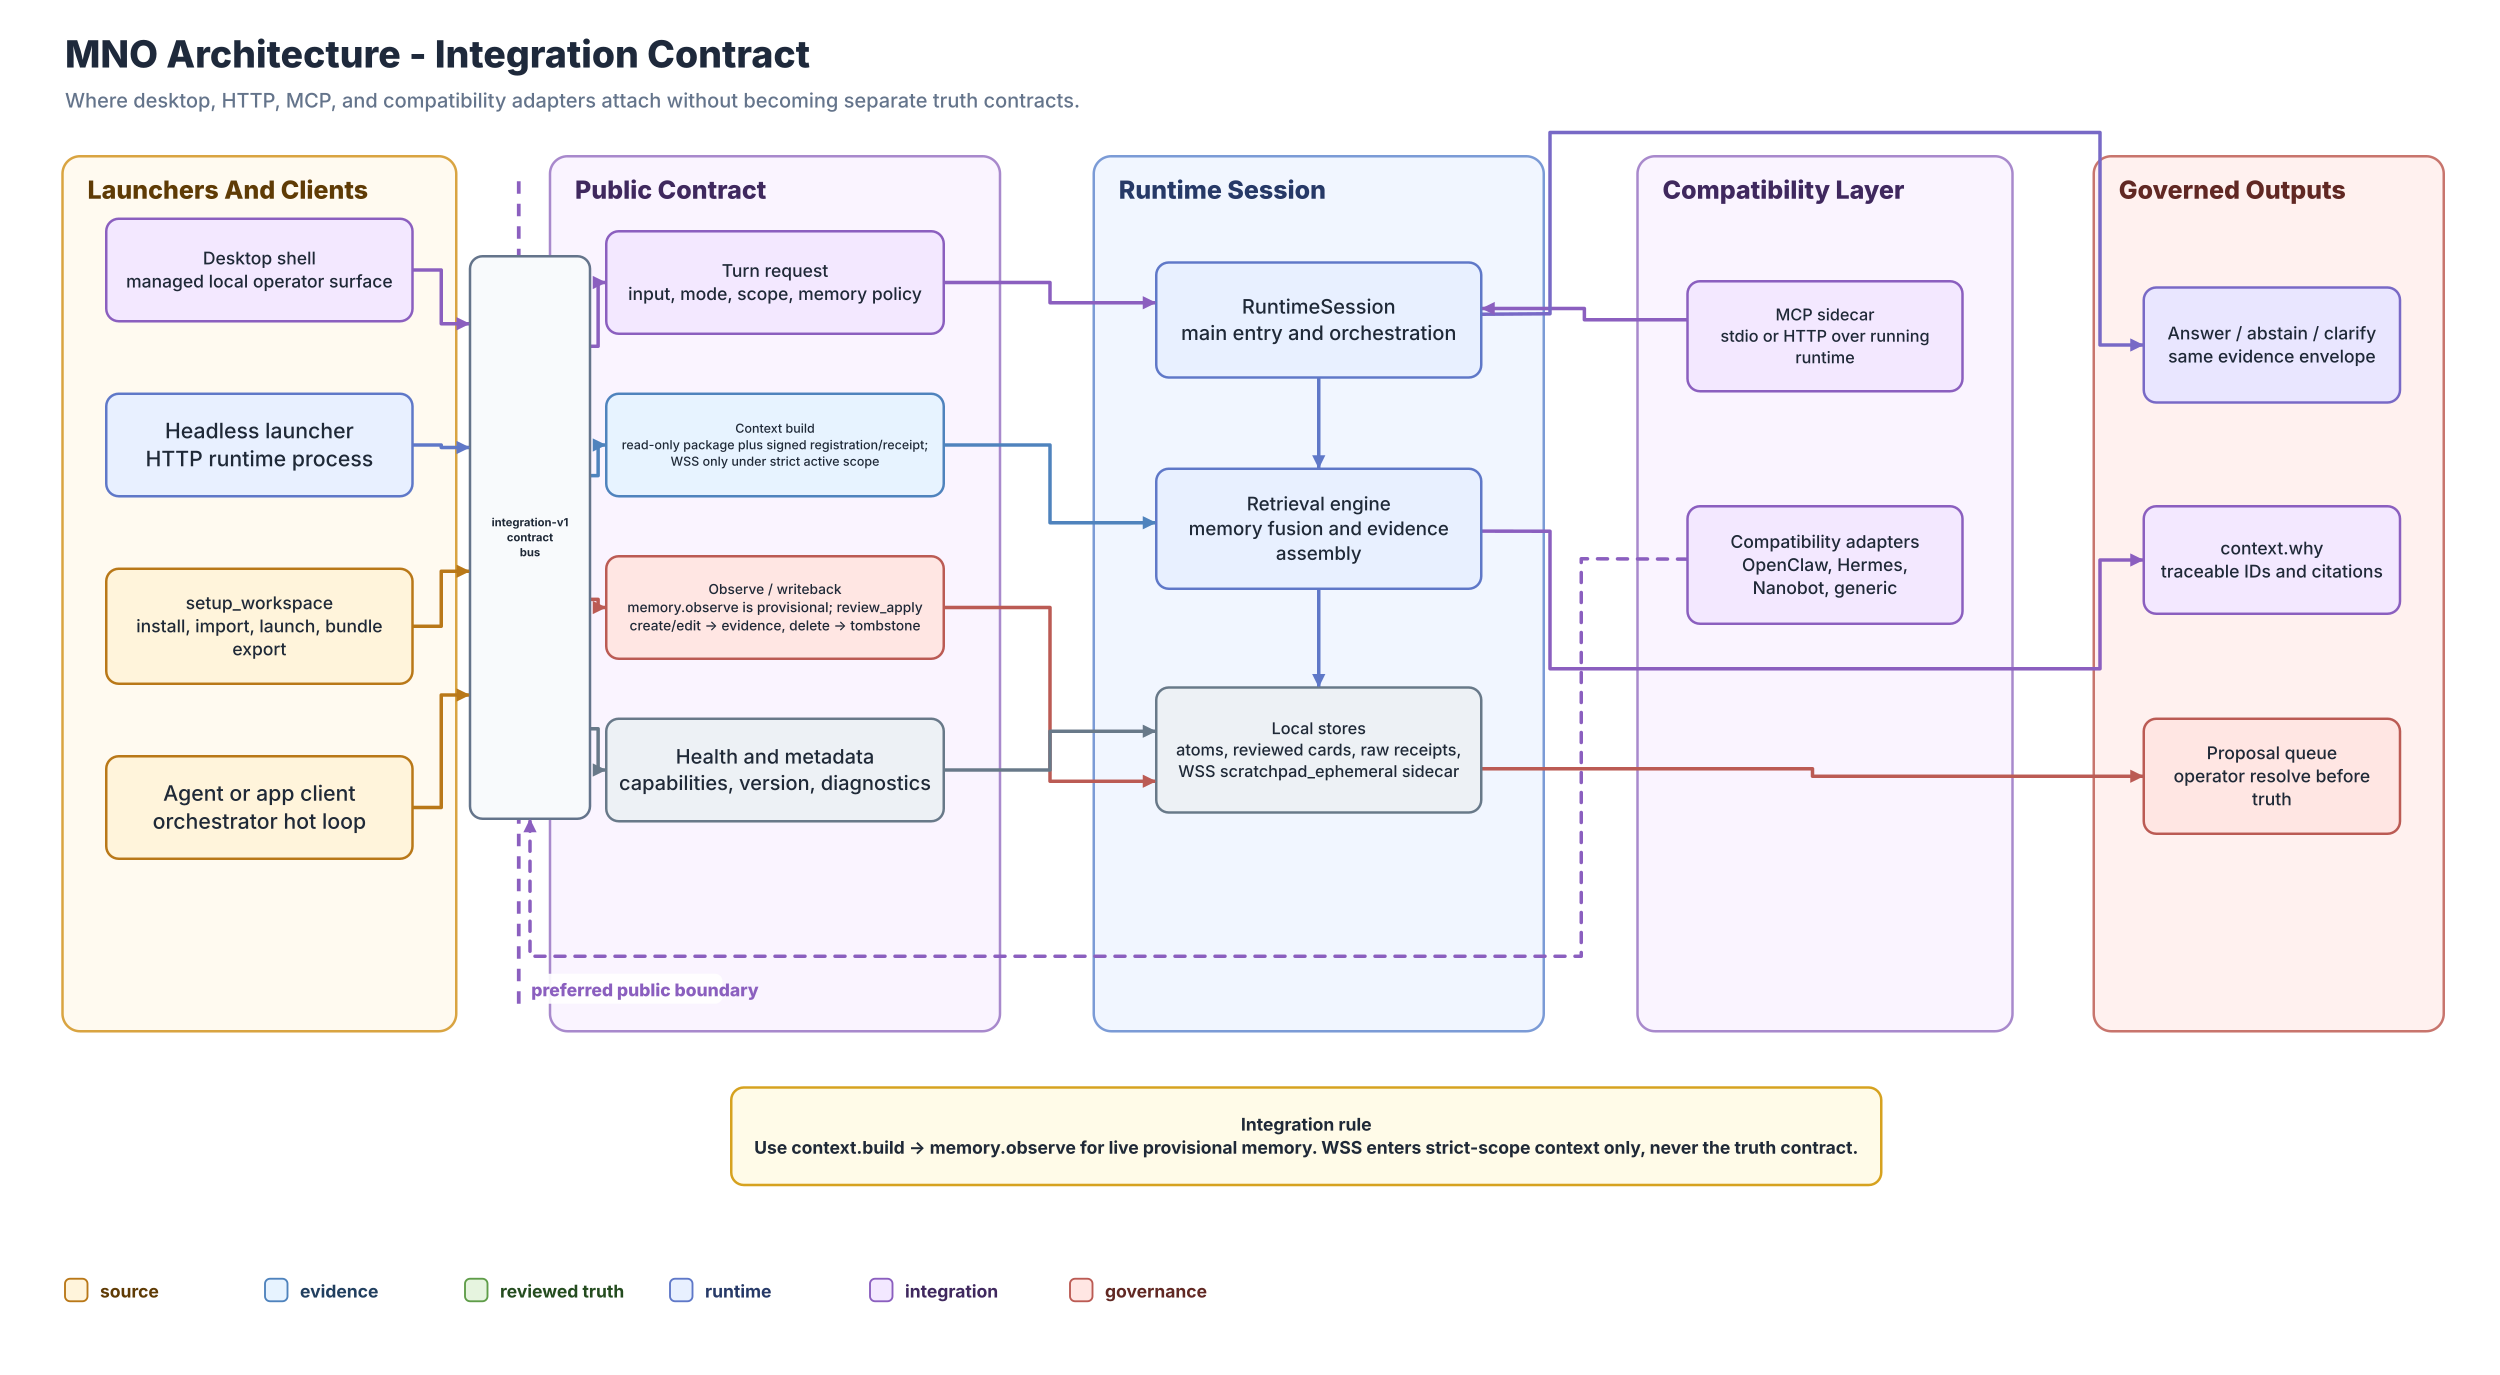
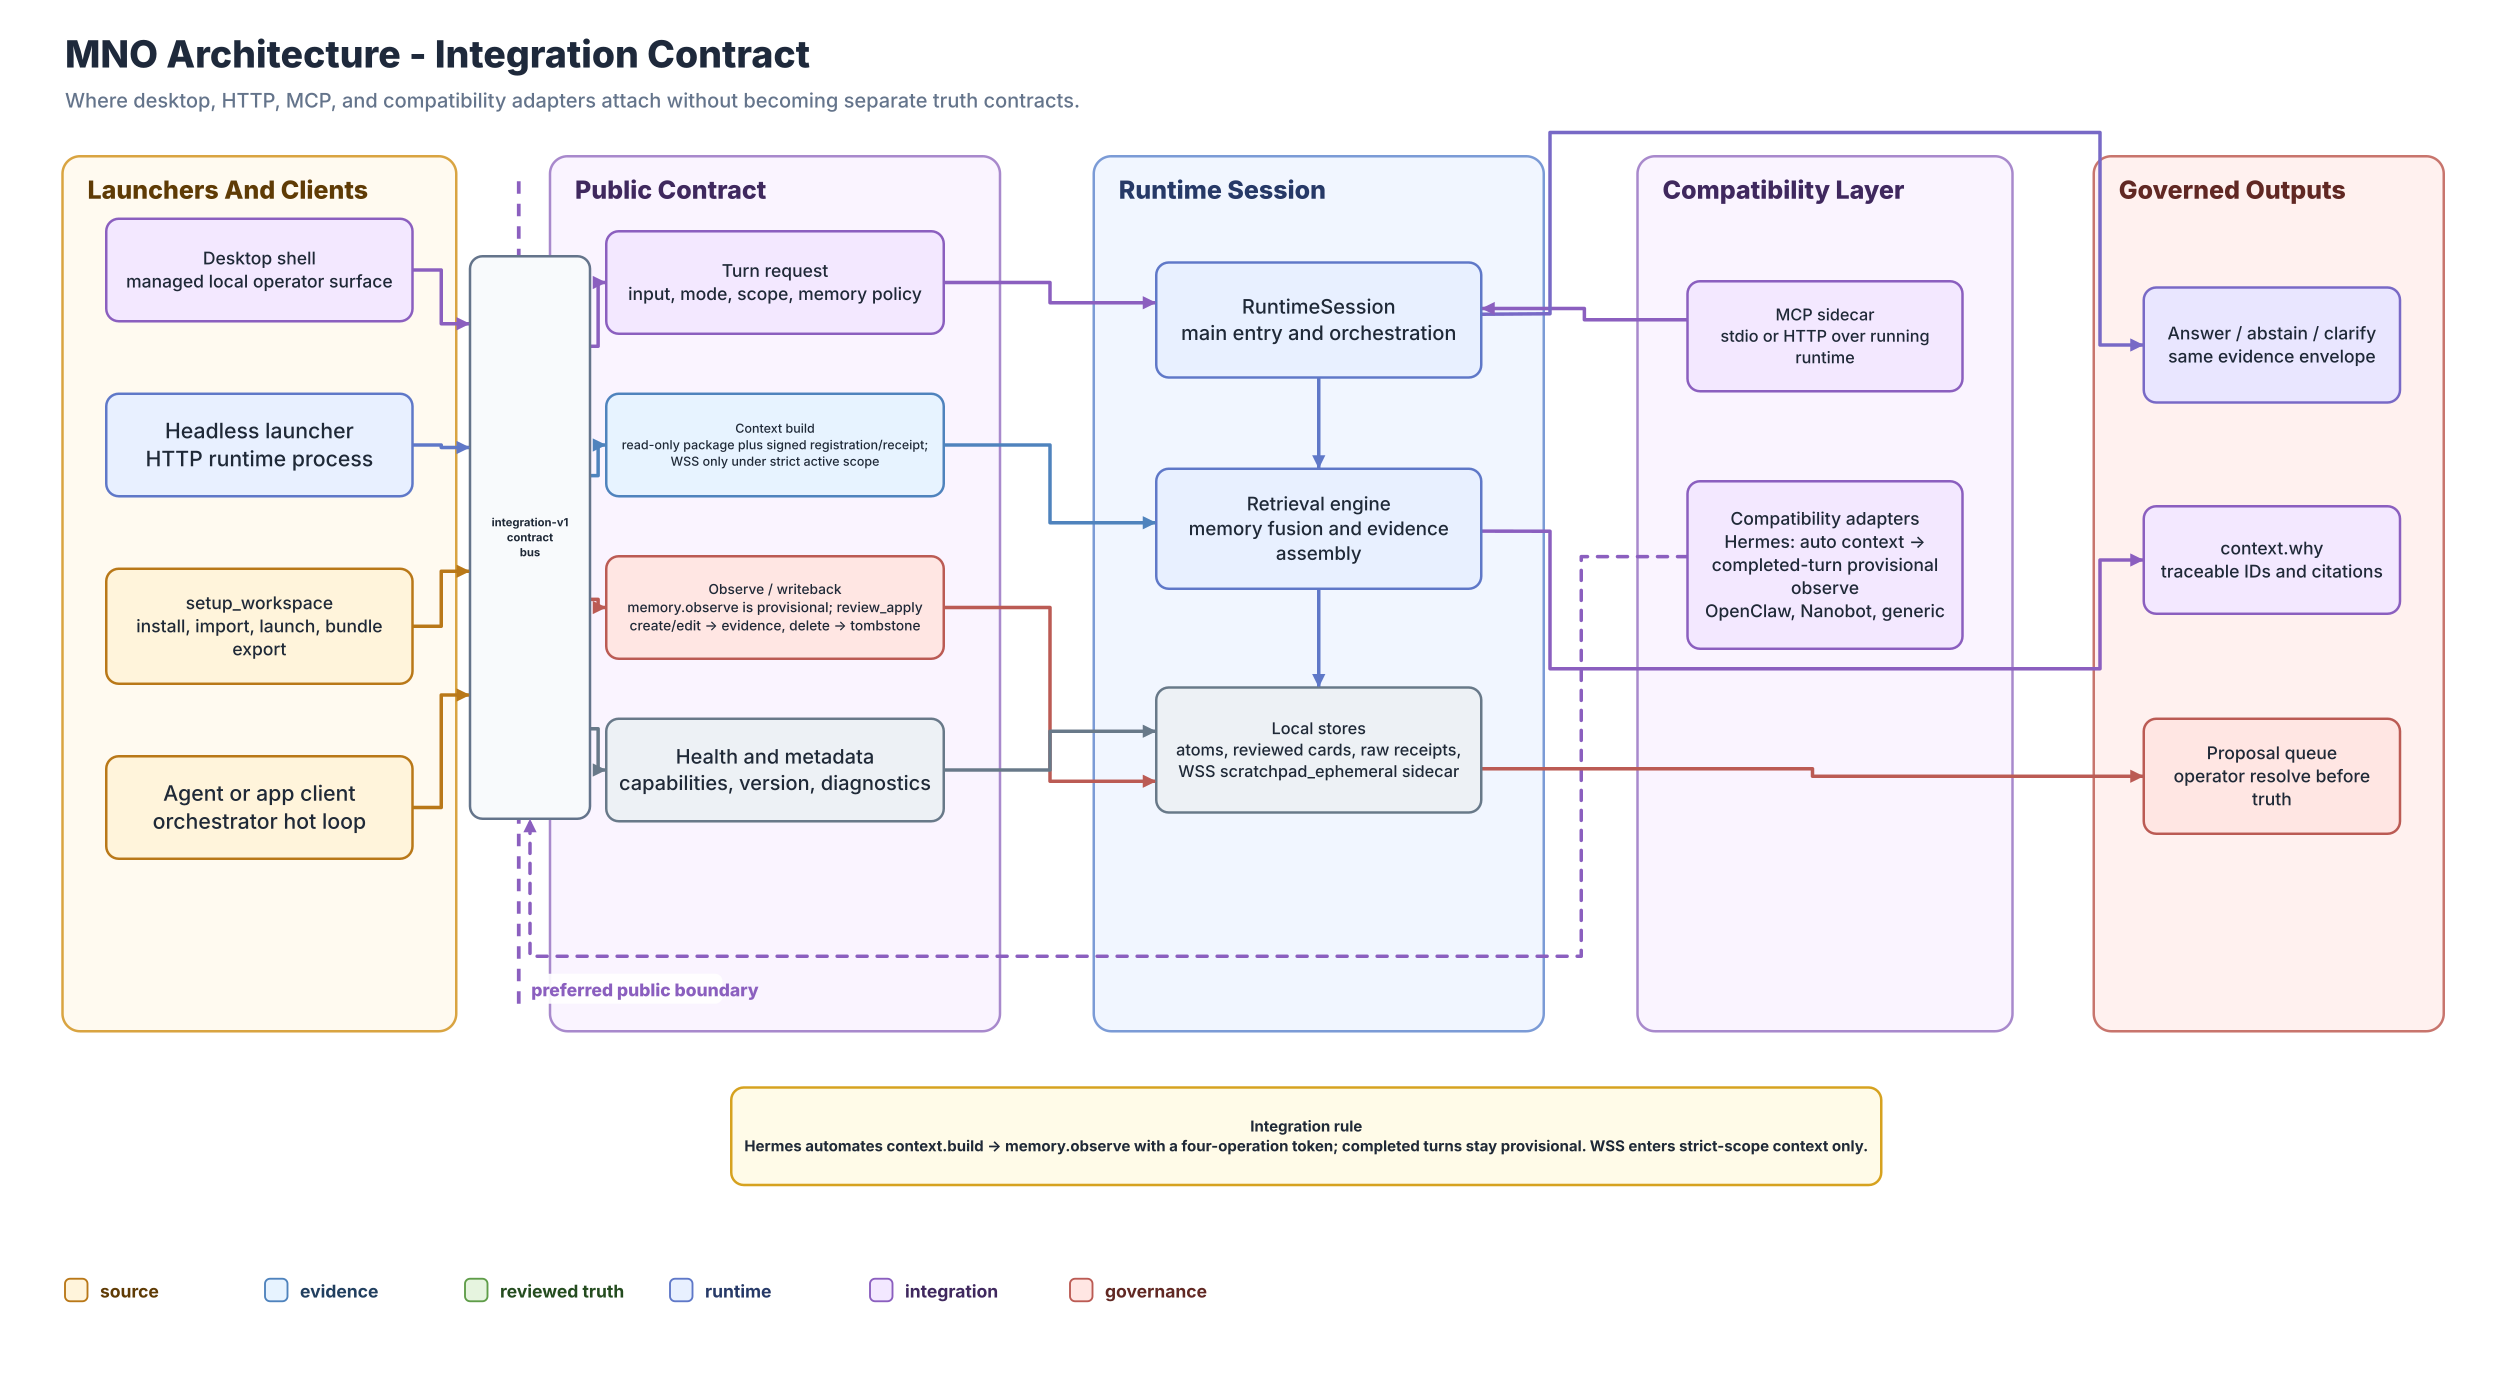
<svg xmlns="http://www.w3.org/2000/svg" width="2000" height="1100" viewBox="0 0 2000 1100" role="img" aria-label="MNO Architecture - Integration Contract">
  <rect width="100%" height="100%" fill="#ffffff" />
  <text x="52" y="54" font-family="Segoe UI, Inter, Arial, sans-serif" font-size="30" font-weight="800" fill="#1e293b">MNO Architecture - Integration Contract</text>
  <text x="52" y="86" font-family="Segoe UI, Inter, Arial, sans-serif" font-size="16" font-weight="500" fill="#64748b">Where desktop, HTTP, MCP, and compatibility adapters attach without becoming separate truth contracts.</text>
  <rect x="50" y="125" width="315" height="700" rx="14" fill="#fffaf0" stroke="#d9a441" stroke-width="2" />
  <text x="70.0" y="159.0" font-family="Segoe UI, Inter, Arial, sans-serif" font-size="20" font-weight="800" fill="#5f3b05">Launchers And Clients</text>
  <rect x="440" y="125" width="360" height="700" rx="14" fill="#faf4ff" stroke="#a889cc" stroke-width="2" />
  <text x="460.0" y="159.0" font-family="Segoe UI, Inter, Arial, sans-serif" font-size="20" font-weight="800" fill="#3f285e">Public Contract</text>
  <rect x="875" y="125" width="360" height="700" rx="14" fill="#f1f6ff" stroke="#7b9bd6" stroke-width="2" />
  <text x="895.0" y="159.0" font-family="Segoe UI, Inter, Arial, sans-serif" font-size="20" font-weight="800" fill="#263967">Runtime Session</text>
  <rect x="1310" y="125" width="300" height="700" rx="14" fill="#faf4ff" stroke="#a889cc" stroke-width="2" />
  <text x="1330.0" y="159.0" font-family="Segoe UI, Inter, Arial, sans-serif" font-size="20" font-weight="800" fill="#3f285e">Compatibility Layer</text>
  <rect x="1675" y="125" width="280" height="700" rx="14" fill="#fff1ef" stroke="#c8756d" stroke-width="2" />
  <text x="1695.0" y="159.0" font-family="Segoe UI, Inter, Arial, sans-serif" font-size="20" font-weight="800" fill="#612823">Governed Outputs</text>
  <line x1="415.0" y1="145.0" x2="415.0" y2="805.0" stroke="#8b5fbf" stroke-width="3" stroke-dasharray="10 8" />
  <rect x="420.0" y="779.0" width="158" height="24" rx="6" fill="#ffffff" fill-opacity="0.92" />
  <text x="425.0" y="797.0" font-family="Segoe UI, Inter, Arial, sans-serif" font-size="14" font-weight="800" fill="#8b5fbf">preferred public boundary</text>
  <polyline points="330.0,216.0 353.0,216.0 353.0,259.0 376.0,259.0" fill="none" stroke="#8b5fbf" stroke-width="2.8" stroke-linecap="round" stroke-linejoin="round" />
  <polyline points="330.0,356.0 353.0,356.0 353.0,358.0 376.0,358.0" fill="none" stroke="#5f78c8" stroke-width="2.8" stroke-linecap="round" stroke-linejoin="round" />
  <polyline points="330.0,501.0 353.0,501.0 353.0,457.0 376.0,457.0" fill="none" stroke="#b97818" stroke-width="2.8" stroke-linecap="round" stroke-linejoin="round" />
  <polyline points="330.0,646.0 353.0,646.0 353.0,556.0 376.0,556.0" fill="none" stroke="#b97818" stroke-width="2.8" stroke-linecap="round" stroke-linejoin="round" />
  <polyline points="472.0,277.0 478.5,277.0 478.5,226.0 485.0,226.0" fill="none" stroke="#8b5fbf" stroke-width="2.8" stroke-linecap="round" stroke-linejoin="round" />
  <polyline points="472.0,380.5 478.5,380.5 478.5,356.0 485.0,356.0" fill="none" stroke="#4f83bd" stroke-width="2.8" stroke-linecap="round" stroke-linejoin="round" />
  <polyline points="472.0,479.5 478.5,479.5 478.5,486.0 485.0,486.0" fill="none" stroke="#bb5b54" stroke-width="2.8" stroke-linecap="round" stroke-linejoin="round" />
  <polyline points="472.0,583.0 478.5,583.0 478.5,616.0 485.0,616.0" fill="none" stroke="#687989" stroke-width="2.8" stroke-linecap="round" stroke-linejoin="round" />
  <polyline points="755.0,226.0 840.0,226.0 840.0,242.2 925.0,242.2" fill="none" stroke="#8b5fbf" stroke-width="2.8" stroke-linecap="round" stroke-linejoin="round" />
  <polyline points="755.0,356.0 840.0,356.0 840.0,418.2 925.0,418.2" fill="none" stroke="#4f83bd" stroke-width="2.8" stroke-linecap="round" stroke-linejoin="round" />
  <polyline points="755.0,486.0 840.0,486.0 840.0,625.0 925.0,625.0" fill="none" stroke="#bb5b54" stroke-width="2.8" stroke-linecap="round" stroke-linejoin="round" />
  <polyline points="755.0,616.0 840.0,616.0 840.0,585.0 925.0,585.0" fill="none" stroke="#687989" stroke-width="2.8" stroke-linecap="round" stroke-linejoin="round" />
  <polyline points="1055.0,302.0 1055.0,375.0" fill="none" stroke="#5f78c8" stroke-width="2.8" stroke-linecap="round" stroke-linejoin="round" />
  <polyline points="1055.0,471.0 1055.0,550.0" fill="none" stroke="#5f78c8" stroke-width="2.8" stroke-linecap="round" stroke-linejoin="round" />
  <polyline points="1350.0,255.8 1267.5,255.8 1267.5,246.8 1185.0,246.8" fill="none" stroke="#8b5fbf" stroke-width="2.8" stroke-linecap="round" stroke-linejoin="round" />
-   <polyline points="1350.0,447.3 1265.0,447.0 1265.0,765.0 424.0,765.0 424.0,655.0" fill="none" stroke="#8b5fbf" stroke-width="2.8" stroke-linecap="round" stroke-linejoin="round" stroke-dasharray="8 8" />
+   <polyline points="1350.0,445.3 1265.0,445.3 1265.0,447.0 1265.0,765.0 424.0,765.0 424.0,655.0" fill="none" stroke="#8b5fbf" stroke-width="2.8" stroke-linecap="round" stroke-linejoin="round" stroke-dasharray="8 8" />
  <polyline points="1185.0,251.4 1240.0,251.0 1240.0,106.0 1680.0,106.0 1680.0,276.0 1715.0,276.0" fill="none" stroke="#7869c6" stroke-width="2.8" stroke-linecap="round" stroke-linejoin="round" />
  <polyline points="1185.0,424.9 1240.0,425.0 1240.0,535.0 1680.0,535.0 1680.0,448.0 1715.0,448.0" fill="none" stroke="#8b5fbf" stroke-width="2.8" stroke-linecap="round" stroke-linejoin="round" />
  <polyline points="1185.0,615.0 1450.0,615.0 1450.0,621.0 1715.0,621.0" fill="none" stroke="#bb5b54" stroke-width="2.8" stroke-linecap="round" stroke-linejoin="round" />
  <rect x="85" y="175" width="245" height="82" rx="10" fill="#f3e8ff" stroke="#8b5fbf" stroke-width="2" />
  <g class="node-label">
    <text x="207.5" y="211.5" text-anchor="middle" font-family="Segoe UI, Inter, Arial, sans-serif" font-size="14" font-weight="500" fill="#1f2937">Desktop shell</text>
    <text x="207.5" y="230.0" text-anchor="middle" font-family="Segoe UI, Inter, Arial, sans-serif" font-size="14" font-weight="500" fill="#1f2937">managed local operator surface</text>
  </g>
  <rect x="85" y="315" width="245" height="82" rx="10" fill="#e8f0ff" stroke="#5f78c8" stroke-width="2" />
  <g class="node-label">
    <text x="207.5" y="350.6" text-anchor="middle" font-family="Segoe UI, Inter, Arial, sans-serif" font-size="17" font-weight="500" fill="#1f2937">Headless launcher</text>
    <text x="207.5" y="373.0" text-anchor="middle" font-family="Segoe UI, Inter, Arial, sans-serif" font-size="17" font-weight="500" fill="#1f2937">HTTP runtime process</text>
  </g>
  <rect x="85" y="455" width="245" height="92" rx="10" fill="#fff4db" stroke="#b97818" stroke-width="2" />
  <g class="node-label">
    <text x="207.5" y="487.3" text-anchor="middle" font-family="Segoe UI, Inter, Arial, sans-serif" font-size="14" font-weight="500" fill="#1f2937">setup_workspace</text>
    <text x="207.5" y="505.8" text-anchor="middle" font-family="Segoe UI, Inter, Arial, sans-serif" font-size="14" font-weight="500" fill="#1f2937">install, import, launch, bundle</text>
    <text x="207.5" y="524.2" text-anchor="middle" font-family="Segoe UI, Inter, Arial, sans-serif" font-size="14" font-weight="500" fill="#1f2937">export</text>
  </g>
  <rect x="85" y="605" width="245" height="82" rx="10" fill="#fff4db" stroke="#b97818" stroke-width="2" />
  <g class="node-label">
    <text x="207.5" y="640.6" text-anchor="middle" font-family="Segoe UI, Inter, Arial, sans-serif" font-size="17" font-weight="500" fill="#1f2937">Agent or app client</text>
    <text x="207.5" y="663.0" text-anchor="middle" font-family="Segoe UI, Inter, Arial, sans-serif" font-size="17" font-weight="500" fill="#1f2937">orchestrator hot loop</text>
  </g>
  <rect x="376" y="205" width="96" height="450" rx="10" fill="#f8fafc" stroke="#64748b" stroke-width="2" />
  <g class="node-label">
    <text x="424.0" y="421.0" text-anchor="middle" font-family="Segoe UI, Inter, Arial, sans-serif" font-size="9" font-weight="700" fill="#1f2937">integration-v1</text>
    <text x="424.0" y="433.0" text-anchor="middle" font-family="Segoe UI, Inter, Arial, sans-serif" font-size="9" font-weight="700" fill="#1f2937">contract</text>
    <text x="424.0" y="445.0" text-anchor="middle" font-family="Segoe UI, Inter, Arial, sans-serif" font-size="9" font-weight="700" fill="#1f2937">bus</text>
  </g>
  <rect x="485" y="185" width="270" height="82" rx="10" fill="#f3e8ff" stroke="#8b5fbf" stroke-width="2" />
  <g class="node-label">
    <text x="620.0" y="221.5" text-anchor="middle" font-family="Segoe UI, Inter, Arial, sans-serif" font-size="14" font-weight="500" fill="#1f2937">Turn request</text>
    <text x="620.0" y="240.0" text-anchor="middle" font-family="Segoe UI, Inter, Arial, sans-serif" font-size="14" font-weight="500" fill="#1f2937">input, mode, scope, memory policy</text>
  </g>
  <rect x="485" y="315" width="270" height="82" rx="10" fill="#e7f3ff" stroke="#4f83bd" stroke-width="2" />
  <g class="node-label">
    <text x="620.0" y="346.2" text-anchor="middle" font-family="Segoe UI, Inter, Arial, sans-serif" font-size="10" font-weight="500" fill="#1f2937">Context build</text>
    <text x="620.0" y="359.4" text-anchor="middle" font-family="Segoe UI, Inter, Arial, sans-serif" font-size="10" font-weight="500" fill="#1f2937">read-only package plus signed registration/receipt;</text>
    <text x="620.0" y="372.6" text-anchor="middle" font-family="Segoe UI, Inter, Arial, sans-serif" font-size="10" font-weight="500" fill="#1f2937">WSS only under strict active scope</text>
  </g>
  <rect x="485" y="445" width="270" height="82" rx="10" fill="#ffe6e3" stroke="#bb5b54" stroke-width="2" />
  <g class="node-label">
    <text x="620.0" y="475.2" text-anchor="middle" font-family="Segoe UI, Inter, Arial, sans-serif" font-size="11" font-weight="500" fill="#1f2937">Observe / writeback</text>
    <text x="620.0" y="489.7" text-anchor="middle" font-family="Segoe UI, Inter, Arial, sans-serif" font-size="11" font-weight="500" fill="#1f2937">memory.observe is provisional; review_apply</text>
    <text x="620.0" y="504.3" text-anchor="middle" font-family="Segoe UI, Inter, Arial, sans-serif" font-size="11" font-weight="500" fill="#1f2937">create/edit → evidence, delete → tombstone</text>
  </g>
  <rect x="485" y="575" width="270" height="82" rx="10" fill="#edf1f5" stroke="#687989" stroke-width="2" />
  <g class="node-label">
    <text x="620.0" y="610.9" text-anchor="middle" font-family="Segoe UI, Inter, Arial, sans-serif" font-size="16" font-weight="500" fill="#1f2937">Health and metadata</text>
    <text x="620.0" y="632.0" text-anchor="middle" font-family="Segoe UI, Inter, Arial, sans-serif" font-size="16" font-weight="500" fill="#1f2937">capabilities, version, diagnostics</text>
  </g>
  <rect x="925" y="210" width="260" height="92" rx="10" fill="#e8f0ff" stroke="#5f78c8" stroke-width="2" />
  <g class="node-label">
    <text x="1055.0" y="250.9" text-anchor="middle" font-family="Segoe UI, Inter, Arial, sans-serif" font-size="16" font-weight="500" fill="#1f2937">RuntimeSession</text>
    <text x="1055.0" y="272.0" text-anchor="middle" font-family="Segoe UI, Inter, Arial, sans-serif" font-size="16" font-weight="500" fill="#1f2937">main entry and orchestration</text>
  </g>
  <rect x="925" y="375" width="260" height="96" rx="10" fill="#e8f0ff" stroke="#5f78c8" stroke-width="2" />
  <g class="node-label">
    <text x="1055.0" y="408.3" text-anchor="middle" font-family="Segoe UI, Inter, Arial, sans-serif" font-size="15" font-weight="500" fill="#1f2937">Retrieval engine</text>
    <text x="1055.0" y="428.1" text-anchor="middle" font-family="Segoe UI, Inter, Arial, sans-serif" font-size="15" font-weight="500" fill="#1f2937">memory fusion and evidence</text>
    <text x="1055.0" y="447.9" text-anchor="middle" font-family="Segoe UI, Inter, Arial, sans-serif" font-size="15" font-weight="500" fill="#1f2937">assembly</text>
  </g>
  <rect x="925" y="550" width="260" height="100" rx="10" fill="#edf1f5" stroke="#687989" stroke-width="2" />
  <g class="node-label">
    <text x="1055.0" y="587.3" text-anchor="middle" font-family="Segoe UI, Inter, Arial, sans-serif" font-size="13" font-weight="500" fill="#1f2937">Local stores</text>
    <text x="1055.0" y="604.4" text-anchor="middle" font-family="Segoe UI, Inter, Arial, sans-serif" font-size="13" font-weight="500" fill="#1f2937">atoms, reviewed cards, raw receipts,</text>
    <text x="1055.0" y="621.6" text-anchor="middle" font-family="Segoe UI, Inter, Arial, sans-serif" font-size="13" font-weight="500" fill="#1f2937">WSS scratchpad_ephemeral sidecar</text>
  </g>
  <rect x="1350" y="225" width="220" height="88" rx="10" fill="#f3e8ff" stroke="#8b5fbf" stroke-width="2" />
  <g class="node-label">
    <text x="1460.0" y="256.3" text-anchor="middle" font-family="Segoe UI, Inter, Arial, sans-serif" font-size="13" font-weight="500" fill="#1f2937">MCP sidecar</text>
    <text x="1460.0" y="273.4" text-anchor="middle" font-family="Segoe UI, Inter, Arial, sans-serif" font-size="13" font-weight="500" fill="#1f2937">stdio or HTTP over running</text>
    <text x="1460.0" y="290.6" text-anchor="middle" font-family="Segoe UI, Inter, Arial, sans-serif" font-size="13" font-weight="500" fill="#1f2937">runtime</text>
  </g>
-   <rect x="1350" y="405" width="220" height="94" rx="10" fill="#f3e8ff" stroke="#8b5fbf" stroke-width="2" />
+   <rect x="1350" y="385" width="220" height="134" rx="10" fill="#f3e8ff" stroke="#8b5fbf" stroke-width="2" />
  <g class="node-label">
-     <text x="1460.0" y="438.3" text-anchor="middle" font-family="Segoe UI, Inter, Arial, sans-serif" font-size="14" font-weight="500" fill="#1f2937">Compatibility adapters</text>
-     <text x="1460.0" y="456.8" text-anchor="middle" font-family="Segoe UI, Inter, Arial, sans-serif" font-size="14" font-weight="500" fill="#1f2937">OpenClaw, Hermes,</text>
-     <text x="1460.0" y="475.2" text-anchor="middle" font-family="Segoe UI, Inter, Arial, sans-serif" font-size="14" font-weight="500" fill="#1f2937">Nanobot, generic</text>
+     <text x="1460.0" y="419.8" text-anchor="middle" font-family="Segoe UI, Inter, Arial, sans-serif" font-size="14" font-weight="500" fill="#1f2937">Compatibility adapters</text>
+     <text x="1460.0" y="438.3" text-anchor="middle" font-family="Segoe UI, Inter, Arial, sans-serif" font-size="14" font-weight="500" fill="#1f2937">Hermes: auto context →</text>
+     <text x="1460.0" y="456.8" text-anchor="middle" font-family="Segoe UI, Inter, Arial, sans-serif" font-size="14" font-weight="500" fill="#1f2937">completed-turn provisional</text>
+     <text x="1460.0" y="475.2" text-anchor="middle" font-family="Segoe UI, Inter, Arial, sans-serif" font-size="14" font-weight="500" fill="#1f2937">observe</text>
+     <text x="1460.0" y="493.7" text-anchor="middle" font-family="Segoe UI, Inter, Arial, sans-serif" font-size="14" font-weight="500" fill="#1f2937">OpenClaw, Nanobot, generic</text>
  </g>
  <rect x="1715" y="230" width="205" height="92" rx="10" fill="#e9e6ff" stroke="#7869c6" stroke-width="2" />
  <g class="node-label">
    <text x="1817.5" y="271.5" text-anchor="middle" font-family="Segoe UI, Inter, Arial, sans-serif" font-size="14" font-weight="500" fill="#1f2937">Answer / abstain / clarify</text>
    <text x="1817.5" y="290.0" text-anchor="middle" font-family="Segoe UI, Inter, Arial, sans-serif" font-size="14" font-weight="500" fill="#1f2937">same evidence envelope</text>
  </g>
  <rect x="1715" y="405" width="205" height="86" rx="10" fill="#f3e8ff" stroke="#8b5fbf" stroke-width="2" />
  <g class="node-label">
    <text x="1817.5" y="443.5" text-anchor="middle" font-family="Segoe UI, Inter, Arial, sans-serif" font-size="14" font-weight="500" fill="#1f2937">context.why</text>
    <text x="1817.5" y="462.0" text-anchor="middle" font-family="Segoe UI, Inter, Arial, sans-serif" font-size="14" font-weight="500" fill="#1f2937">traceable IDs and citations</text>
  </g>
  <rect x="1715" y="575" width="205" height="92" rx="10" fill="#ffe6e3" stroke="#bb5b54" stroke-width="2" />
  <g class="node-label">
    <text x="1817.5" y="607.3" text-anchor="middle" font-family="Segoe UI, Inter, Arial, sans-serif" font-size="14" font-weight="500" fill="#1f2937">Proposal queue</text>
    <text x="1817.5" y="625.8" text-anchor="middle" font-family="Segoe UI, Inter, Arial, sans-serif" font-size="14" font-weight="500" fill="#1f2937">operator resolve before</text>
    <text x="1817.5" y="644.2" text-anchor="middle" font-family="Segoe UI, Inter, Arial, sans-serif" font-size="14" font-weight="500" fill="#1f2937">truth</text>
  </g>
  <rect x="585" y="870" width="920" height="78" rx="10" fill="#fffbe8" stroke="#d6a21f" stroke-width="2" />
  <g class="node-label">
-     <text x="1045.0" y="904.5" text-anchor="middle" font-family="Segoe UI, Inter, Arial, sans-serif" font-size="14" font-weight="700" fill="#1f2937">Integration rule</text>
-     <text x="1045.0" y="923.0" text-anchor="middle" font-family="Segoe UI, Inter, Arial, sans-serif" font-size="14" font-weight="700" fill="#1f2937">Use context.build → memory.observe for live provisional memory. WSS enters strict-scope context only, never the truth contract.</text>
+     <text x="1045.0" y="905.2" text-anchor="middle" font-family="Segoe UI, Inter, Arial, sans-serif" font-size="12" font-weight="700" fill="#1f2937">Integration rule</text>
+     <text x="1045.0" y="921.0" text-anchor="middle" font-family="Segoe UI, Inter, Arial, sans-serif" font-size="12" font-weight="700" fill="#1f2937">Hermes automates context.build → memory.observe with a four-operation token; completed turns stay provisional. WSS enters strict-scope context only.</text>
  </g>
  <polygon points="376.0,259.0 365.2,264.3 365.2,253.7" fill="#8b5fbf" />
  <polygon points="376.0,358.0 365.2,363.3 365.2,352.7" fill="#5f78c8" />
  <polygon points="376.0,457.0 365.2,462.3 365.2,451.7" fill="#b97818" />
  <polygon points="376.0,556.0 365.2,561.3 365.2,550.7" fill="#b97818" />
  <polygon points="485.0,226.0 474.2,231.3 474.2,220.7" fill="#8b5fbf" />
  <polygon points="485.0,356.0 474.2,361.3 474.2,350.7" fill="#4f83bd" />
  <polygon points="485.0,486.0 474.2,491.3 474.2,480.7" fill="#bb5b54" />
  <polygon points="485.0,616.0 474.2,621.3 474.2,610.7" fill="#687989" />
  <polygon points="925.0,242.2 914.2,247.5 914.2,236.9" fill="#8b5fbf" />
  <polygon points="925.0,418.2 914.2,423.5 914.2,412.9" fill="#4f83bd" />
  <polygon points="925.0,625.0 914.2,630.3 914.2,619.7" fill="#bb5b54" />
  <polygon points="925.0,585.0 914.2,590.3 914.2,579.7" fill="#687989" />
  <polygon points="1055.0,375.0 1049.7,364.2 1060.3,364.2" fill="#5f78c8" />
  <polygon points="1055.0,550.0 1049.7,539.2 1060.3,539.2" fill="#5f78c8" />
  <polygon points="1185.0,246.8 1195.8,241.5 1195.8,252.1" fill="#8b5fbf" />
  <polygon points="424.0,655.0 429.3,665.8 418.7,665.8" fill="#8b5fbf" />
  <polygon points="1715.0,276.0 1704.2,281.3 1704.2,270.7" fill="#7869c6" />
  <polygon points="1715.0,448.0 1704.2,453.3 1704.2,442.7" fill="#8b5fbf" />
  <polygon points="1715.0,621.0 1704.2,626.3 1704.2,615.7" fill="#bb5b54" />
  <rect x="52.0" y="1023.0" width="18" height="18" rx="4" fill="#fff4db" stroke="#b97818" stroke-width="1.5" />
  <text x="80.0" y="1038.0" font-family="Segoe UI, Inter, Arial, sans-serif" font-size="14" font-weight="700" fill="#5f3b05">source</text>
  <rect x="212.0" y="1023.0" width="18" height="18" rx="4" fill="#e7f3ff" stroke="#4f83bd" stroke-width="1.5" />
  <text x="240.0" y="1038.0" font-family="Segoe UI, Inter, Arial, sans-serif" font-size="14" font-weight="700" fill="#213f5f">evidence</text>
  <rect x="372.0" y="1023.0" width="18" height="18" rx="4" fill="#e6f4df" stroke="#5f9d49" stroke-width="1.5" />
  <text x="400.0" y="1038.0" font-family="Segoe UI, Inter, Arial, sans-serif" font-size="14" font-weight="700" fill="#244c1f">reviewed truth</text>
  <rect x="536.0" y="1023.0" width="18" height="18" rx="4" fill="#e8f0ff" stroke="#5f78c8" stroke-width="1.5" />
  <text x="564.0" y="1038.0" font-family="Segoe UI, Inter, Arial, sans-serif" font-size="14" font-weight="700" fill="#263967">runtime</text>
  <rect x="696.0" y="1023.0" width="18" height="18" rx="4" fill="#f3e8ff" stroke="#8b5fbf" stroke-width="1.5" />
  <text x="724.0" y="1038.0" font-family="Segoe UI, Inter, Arial, sans-serif" font-size="14" font-weight="700" fill="#3f285e">integration</text>
  <rect x="856.0" y="1023.0" width="18" height="18" rx="4" fill="#ffe6e3" stroke="#bb5b54" stroke-width="1.5" />
  <text x="884.0" y="1038.0" font-family="Segoe UI, Inter, Arial, sans-serif" font-size="14" font-weight="700" fill="#612823">governance</text>
</svg>
